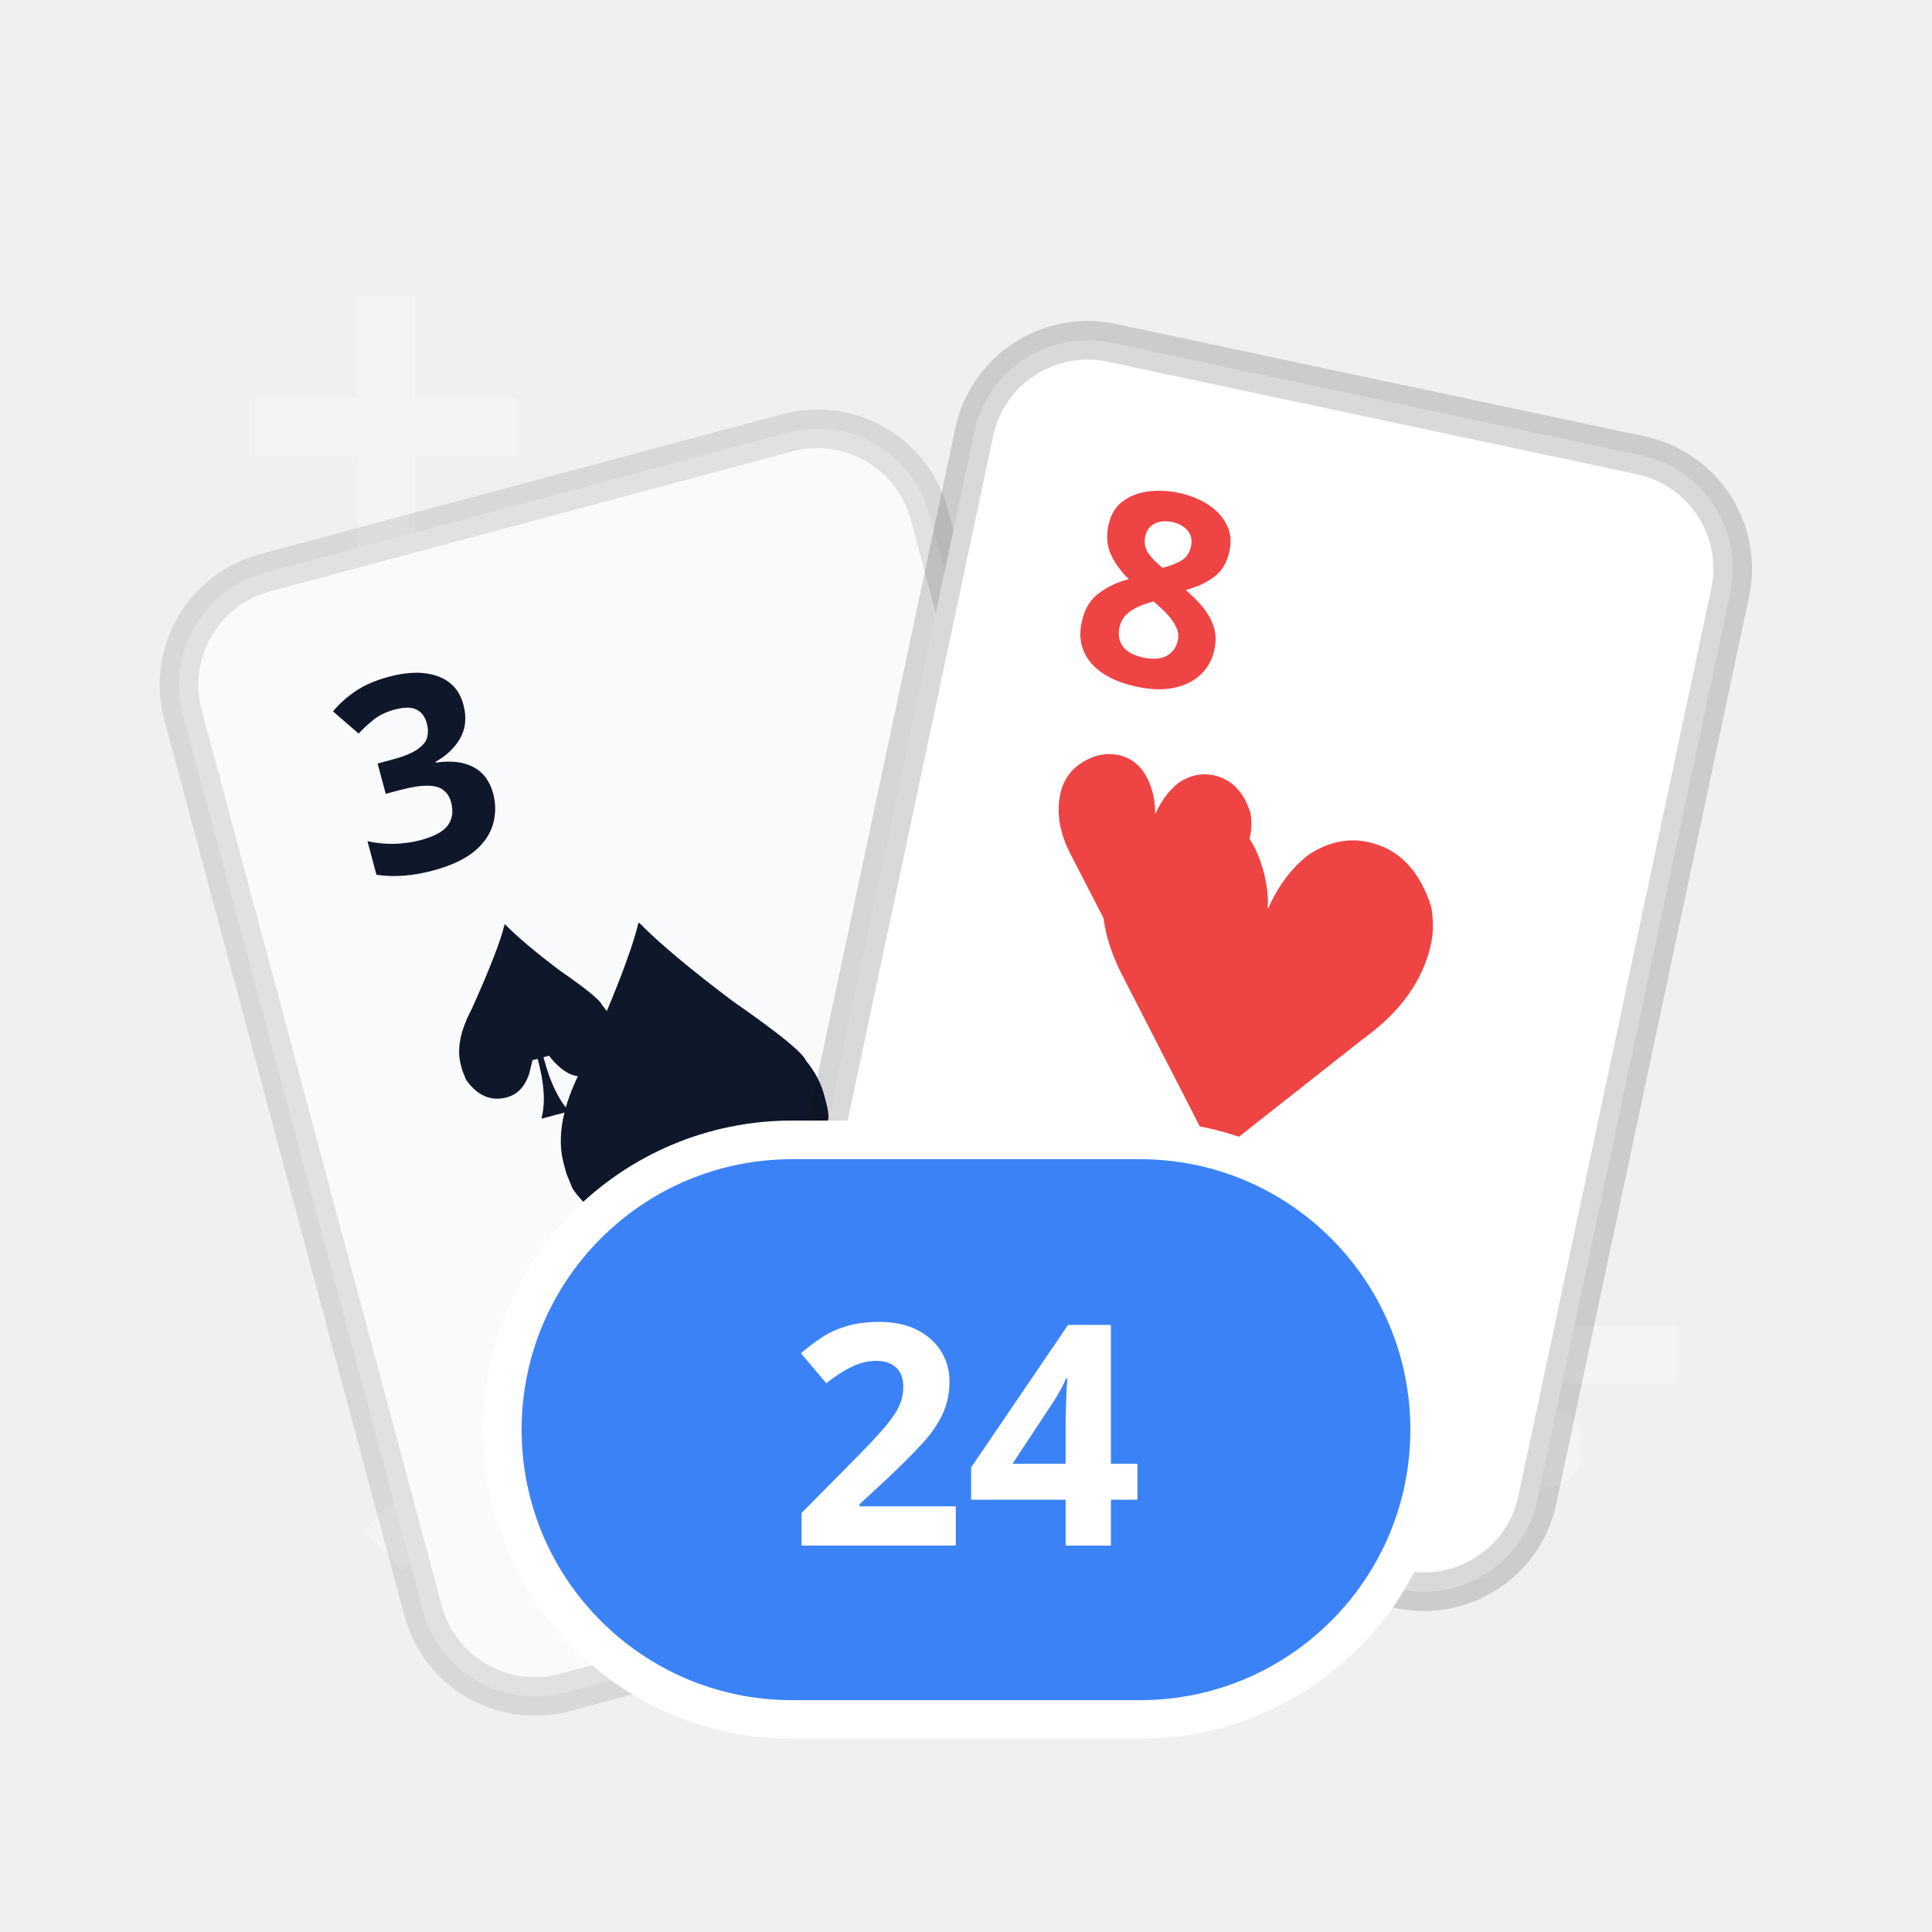
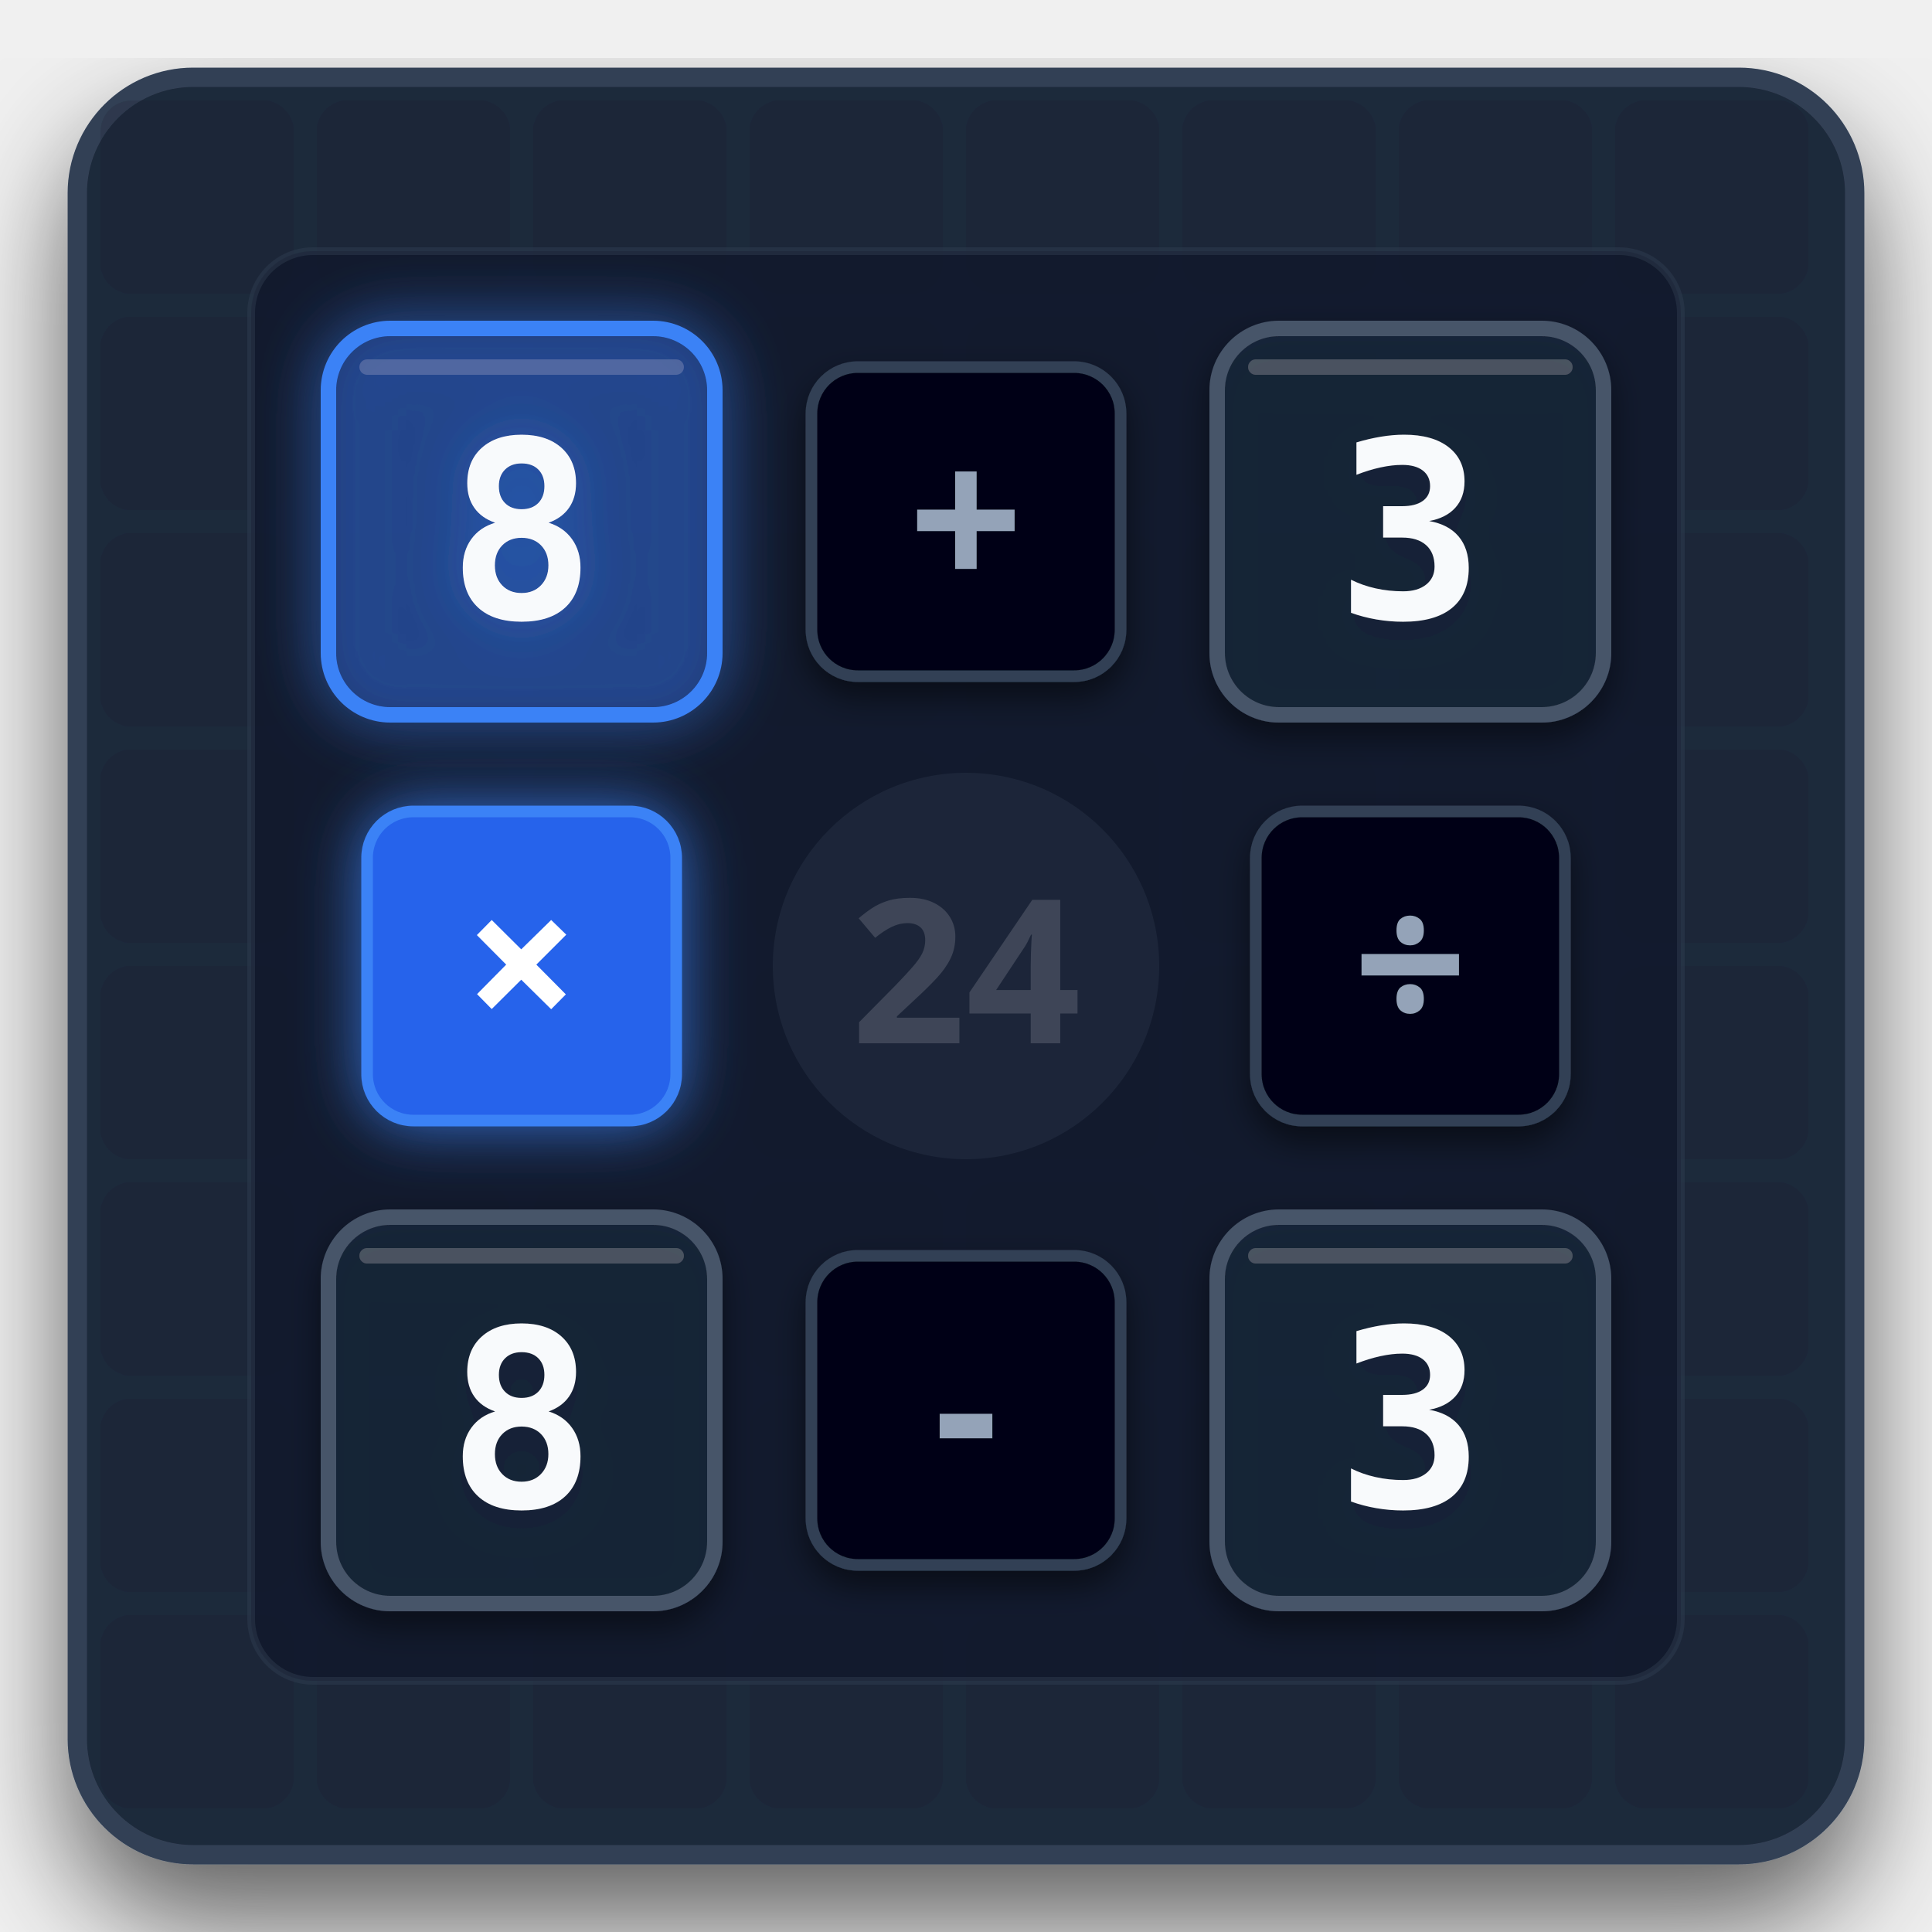
- <svg xmlns="http://www.w3.org/2000/svg" width="110" height="110" viewBox="0 0 100 100">
-   <g fill="rgba(255,255,255,0.25)" font-family="sans-serif" font-size="28" font-weight="900" text-anchor="middle">
-     <text x="20" y="32">+</text>
-     <text x="80" y="38">-</text>
-     <text x="25" y="85">×</text>
-     <text x="80" y="80">÷</text>
+ <svg xmlns="http://www.w3.org/2000/svg" viewBox="0 0 500 500">
+   <defs>
+     <filter id="board-shadow" x="-10%" y="-10%" width="120%" height="120%">
+       <feDropShadow dx="0" dy="15" stdDeviation="15" flood-color="#000" flood-opacity="0.6" />
+     </filter>
+     <filter id="card-shadow" x="-20%" y="-20%" width="140%" height="140%">
+       <feDropShadow dx="0" dy="4" stdDeviation="4" flood-color="#000" flood-opacity="0.5" />
+     </filter>
+     <filter id="glow" x="-50%" y="-50%" width="200%" height="200%">
+       <feDropShadow dx="0" dy="0" stdDeviation="8" flood-color="#3b82f6" flood-opacity="0.8" />
+     </filter>
+     <pattern id="grid8" width="56" height="56" patternUnits="userSpaceOnUse" patternTransform="translate(26, 26)">
+       <rect width="50" height="50" rx="8" fill="#0f172a" opacity="0.6" />
+     </pattern>
+   </defs>
+   <g filter="url(#board-shadow)">
+     <rect x="20" y="20" width="460" height="460" rx="30" fill="#1e293b" stroke="#334155" stroke-width="5" />
+     <rect x="26" y="26" width="448" height="448" fill="url(#grid8)" opacity="0.3" />
  </g>
-   <g transform="translate(35, 55) rotate(-15) translate(-35, -55)">
-     <rect x="15" y="25" width="40" height="60" rx="6" fill="#f8fafc" stroke="rgba(0,0,0,0.1)" stroke-width="2" />
-     <text x="22" y="42" font-family="sans-serif" font-size="14" font-weight="bold" fill="#0f172a">3</text>
-     <text x="22" y="56" font-family="sans-serif" font-size="14" fill="#0f172a">♠</text>
-     <text x="35" y="65" font-family="sans-serif" font-size="24" fill="#0f172a" text-anchor="middle">♠</text>
+   <rect x="65" y="65" width="370" height="370" rx="16" fill="#0f172a" opacity="0.8" stroke="rgba(51, 65, 85, 0.5)" stroke-width="2" />
+   <circle cx="250" cy="250" r="50" fill="rgba(51, 65, 85, 0.3)" />
+   <text x="250" y="270" font-family="sans-serif" font-size="52" font-weight="900" fill="rgba(255,255,255,0.15)" text-anchor="middle">24</text>
+   <g transform="translate(85, 85)" filter="url(#glow)">
+     <rect width="100" height="100" rx="16" fill="rgba(30, 58, 138, 0.5)" stroke="#3b82f6" stroke-width="4" />
+     <path d="M 10 10 L 90 10" stroke="rgba(255,255,255,0.2)" stroke-width="4" stroke-linecap="round" />
+     <text x="50" y="75" font-family="monospace" font-size="64" font-weight="900" fill="#f8fafc" text-anchor="middle">8</text>
  </g>
-   <g transform="translate(65, 50) rotate(12) translate(-65, -50)">
-     <rect x="45" y="20" width="40" height="60" rx="6" fill="#ffffff" stroke="rgba(0,0,0,0.15)" stroke-width="2" />
-     <text x="52" y="37" font-family="sans-serif" font-size="14" font-weight="bold" fill="#ef4444">8</text>
-     <text x="52" y="51" font-family="sans-serif" font-size="14" fill="#ef4444">♥</text>
-     <text x="65" y="60" font-family="sans-serif" font-size="24" fill="#ef4444" text-anchor="middle">♥</text>
+   <g transform="translate(315, 85)" filter="url(#card-shadow)">
+     <rect width="100" height="100" rx="16" fill="rgba(30, 41, 59, 0.8)" stroke="#475569" stroke-width="4" />
+     <path d="M 10 10 L 90 10" stroke="rgba(255,255,255,0.2)" stroke-width="4" stroke-linecap="round" />
+     <text x="50" y="75" font-family="monospace" font-size="64" font-weight="900" fill="#f8fafc" text-anchor="middle">3</text>
  </g>
-   <g transform="translate(50, 75)">
-     <rect x="-24" y="-16" width="48" height="30" rx="15" fill="#3b82f6" stroke="#ffffff" stroke-width="2" />
-     <text x="0" y="5" font-family="sans-serif" font-size="16" font-weight="900" fill="#ffffff" text-anchor="middle">24</text>
+   <g transform="translate(85, 315)" filter="url(#card-shadow)">
+     <rect width="100" height="100" rx="16" fill="rgba(30, 41, 59, 0.8)" stroke="#475569" stroke-width="4" />
+     <path d="M 10 10 L 90 10" stroke="rgba(255,255,255,0.2)" stroke-width="4" stroke-linecap="round" />
+     <text x="50" y="75" font-family="monospace" font-size="64" font-weight="900" fill="#f8fafc" text-anchor="middle">8</text>
+   </g>
+   <g transform="translate(315, 315)" filter="url(#card-shadow)">
+     <rect width="100" height="100" rx="16" fill="rgba(30, 41, 59, 0.8)" stroke="#475569" stroke-width="4" />
+     <path d="M 10 10 L 90 10" stroke="rgba(255,255,255,0.2)" stroke-width="4" stroke-linecap="round" />
+     <text x="50" y="75" font-family="monospace" font-size="64" font-weight="900" fill="#f8fafc" text-anchor="middle">3</text>
+   </g>
+   <g transform="translate(210, 95)" filter="url(#card-shadow)">
+     <rect width="80" height="80" rx="12" fill="#020617" stroke="#334155" stroke-width="3" />
+     <text x="40" y="58" font-family="sans-serif" font-size="52" font-weight="bold" fill="#94a3b8" text-anchor="middle">+</text>
+   </g>
+   <g transform="translate(210, 325)" filter="url(#card-shadow)">
+     <rect width="80" height="80" rx="12" fill="#020617" stroke="#334155" stroke-width="3" />
+     <text x="40" y="58" font-family="sans-serif" font-size="52" font-weight="bold" fill="#94a3b8" text-anchor="middle">-</text>
+   </g>
+   <g transform="translate(95, 210)" filter="url(#glow)">
+     <rect width="80" height="80" rx="12" fill="#2563eb" stroke="#3b82f6" stroke-width="3" />
+     <text x="40" y="58" font-family="sans-serif" font-size="52" font-weight="bold" fill="#ffffff" text-anchor="middle">×</text>
+   </g>
+   <g transform="translate(325, 210)" filter="url(#card-shadow)">
+     <rect width="80" height="80" rx="12" fill="#020617" stroke="#334155" stroke-width="3" />
+     <text x="40" y="58" font-family="sans-serif" font-size="52" font-weight="bold" fill="#94a3b8" text-anchor="middle">÷</text>
  </g>
</svg>
